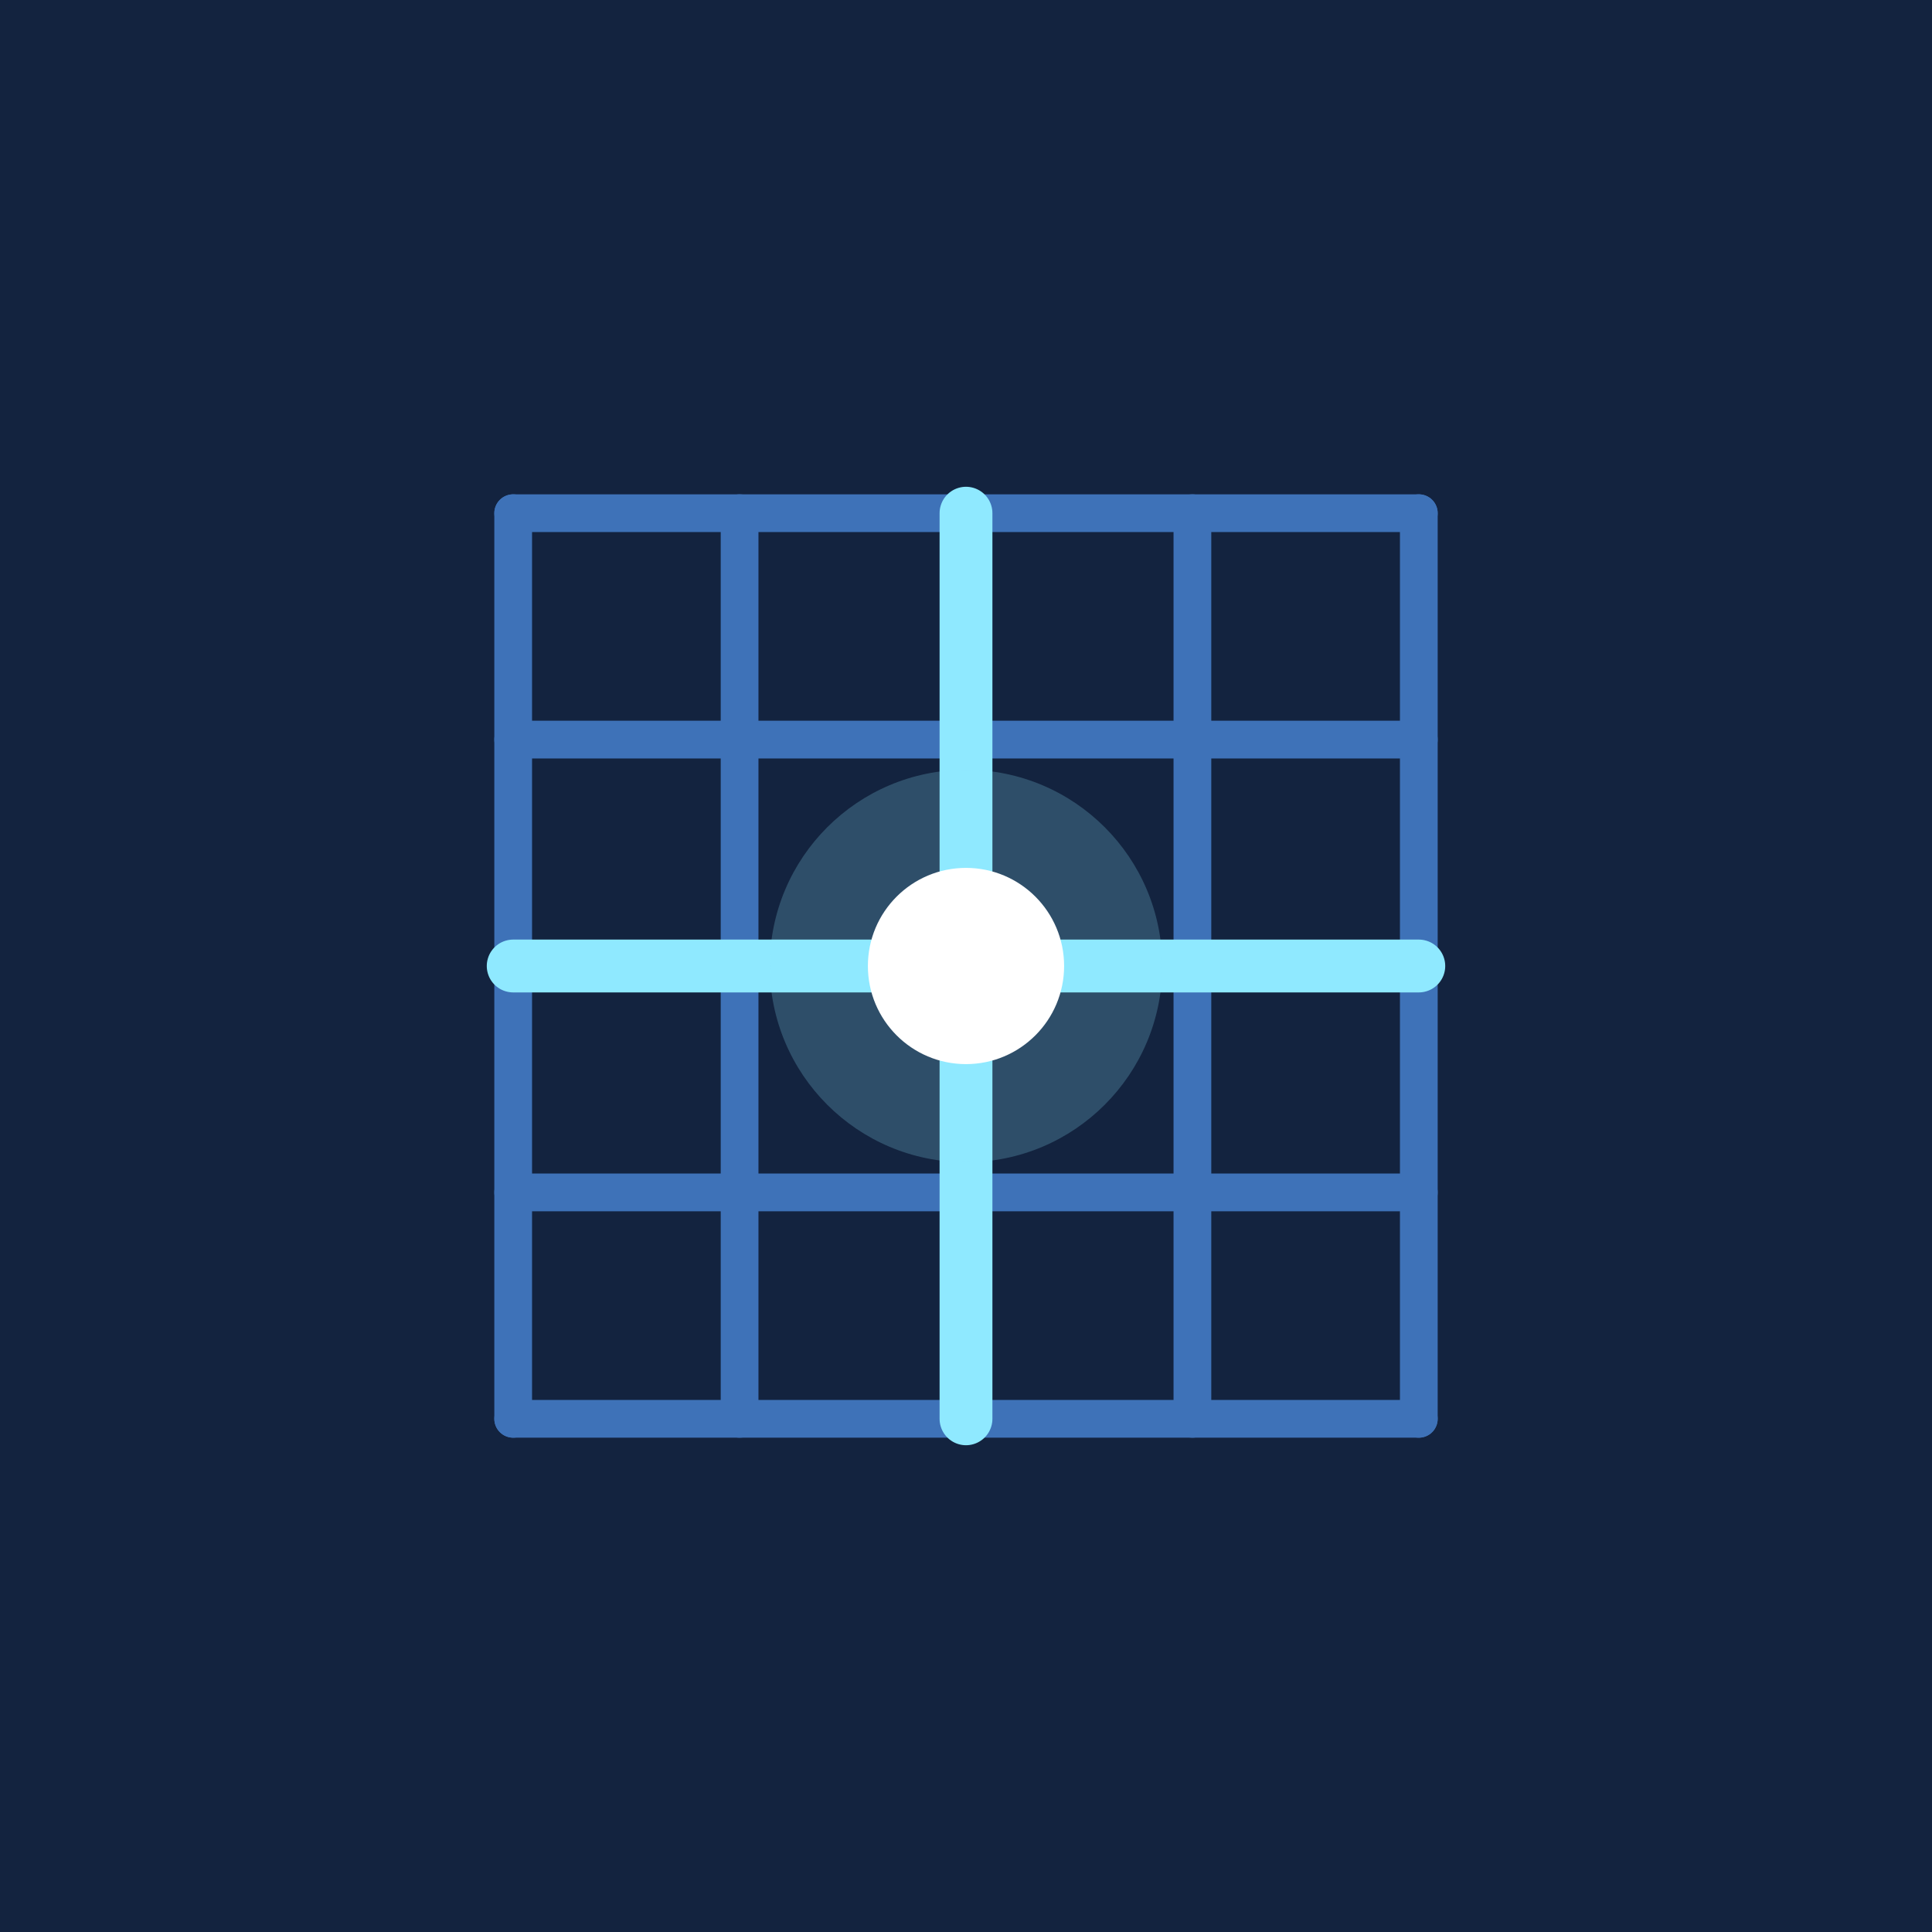
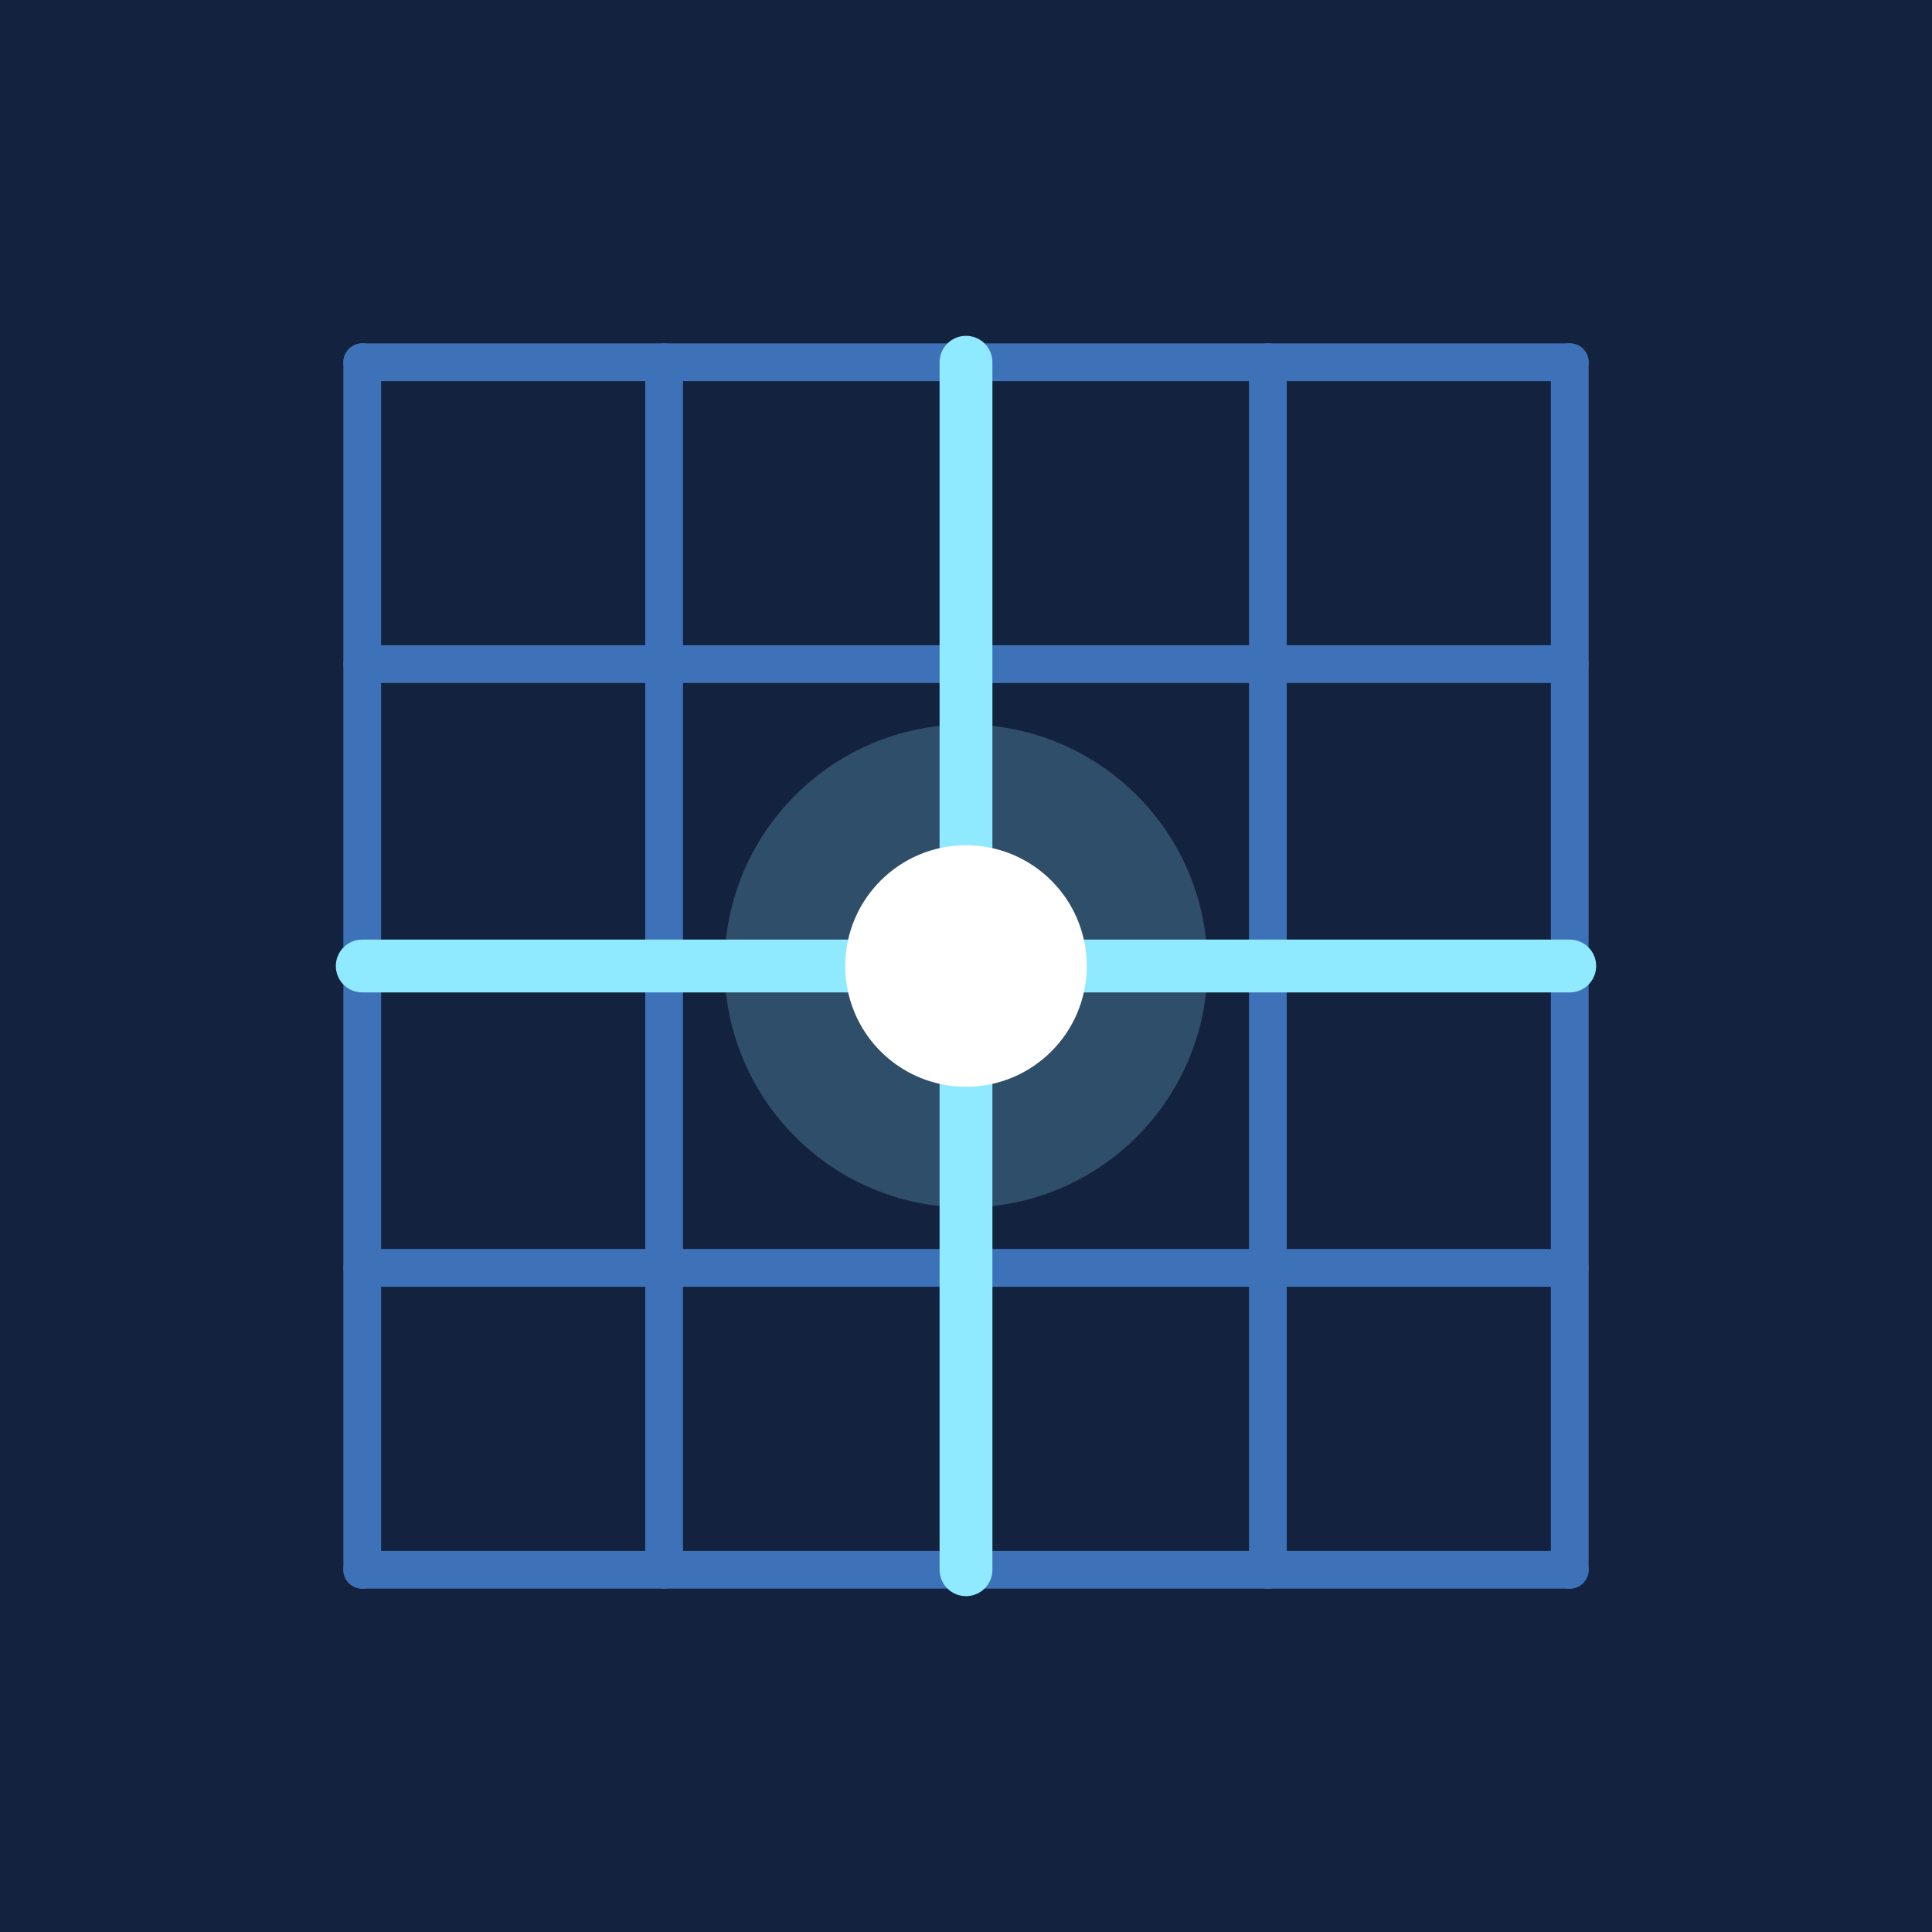
<svg xmlns="http://www.w3.org/2000/svg" viewBox="0 0 128 128" width="128" height="128" role="img" aria-label="Koushi logo: a glowing photon at a lattice node with light running along the grid">
  <rect width="128" height="128" fill="#13233F" />
  <g stroke="#3E72B8" stroke-width="2.5" stroke-linecap="round">
-     <line x1="34" y1="34" x2="34" y2="94" />
-     <line x1="49" y1="34" x2="49" y2="94" />
-     <line x1="64" y1="34" x2="64" y2="94" />
-     <line x1="79" y1="34" x2="79" y2="94" />
-     <line x1="94" y1="34" x2="94" y2="94" />
-     <line x1="34" y1="34" x2="94" y2="34" />
-     <line x1="34" y1="49" x2="94" y2="49" />
-     <line x1="34" y1="64" x2="94" y2="64" />
-     <line x1="34" y1="79" x2="94" y2="79" />
-     <line x1="34" y1="94" x2="94" y2="94" />
+     <line x1="24" y1="24" x2="24" y2="104" />
+     <line x1="44" y1="24" x2="44" y2="104" />
+     <line x1="64" y1="24" x2="64" y2="104" />
+     <line x1="84" y1="24" x2="84" y2="104" />
+     <line x1="104" y1="24" x2="104" y2="104" />
+     <line x1="24" y1="24" x2="104" y2="24" />
+     <line x1="24" y1="44" x2="104" y2="44" />
+     <line x1="24" y1="64" x2="104" y2="64" />
+     <line x1="24" y1="84" x2="104" y2="84" />
+     <line x1="24" y1="104" x2="104" y2="104" />
  </g>
  <g stroke="#8FE9FF" stroke-width="3.5" stroke-linecap="round">
-     <line x1="64" y1="34" x2="64" y2="94" />
-     <line x1="34" y1="64" x2="94" y2="64" />
+     <line x1="64" y1="24" x2="64" y2="104" />
+     <line x1="24" y1="64" x2="104" y2="64" />
  </g>
-   <circle cx="64" cy="64" r="13" fill="#8FE9FF" opacity="0.22" />
-   <circle cx="64" cy="64" r="6.5" fill="#FFFFFF" />
+   <circle cx="64" cy="64" r="16" fill="#8FE9FF" opacity="0.22" />
+   <circle cx="64" cy="64" r="8" fill="#FFFFFF" />
</svg>
